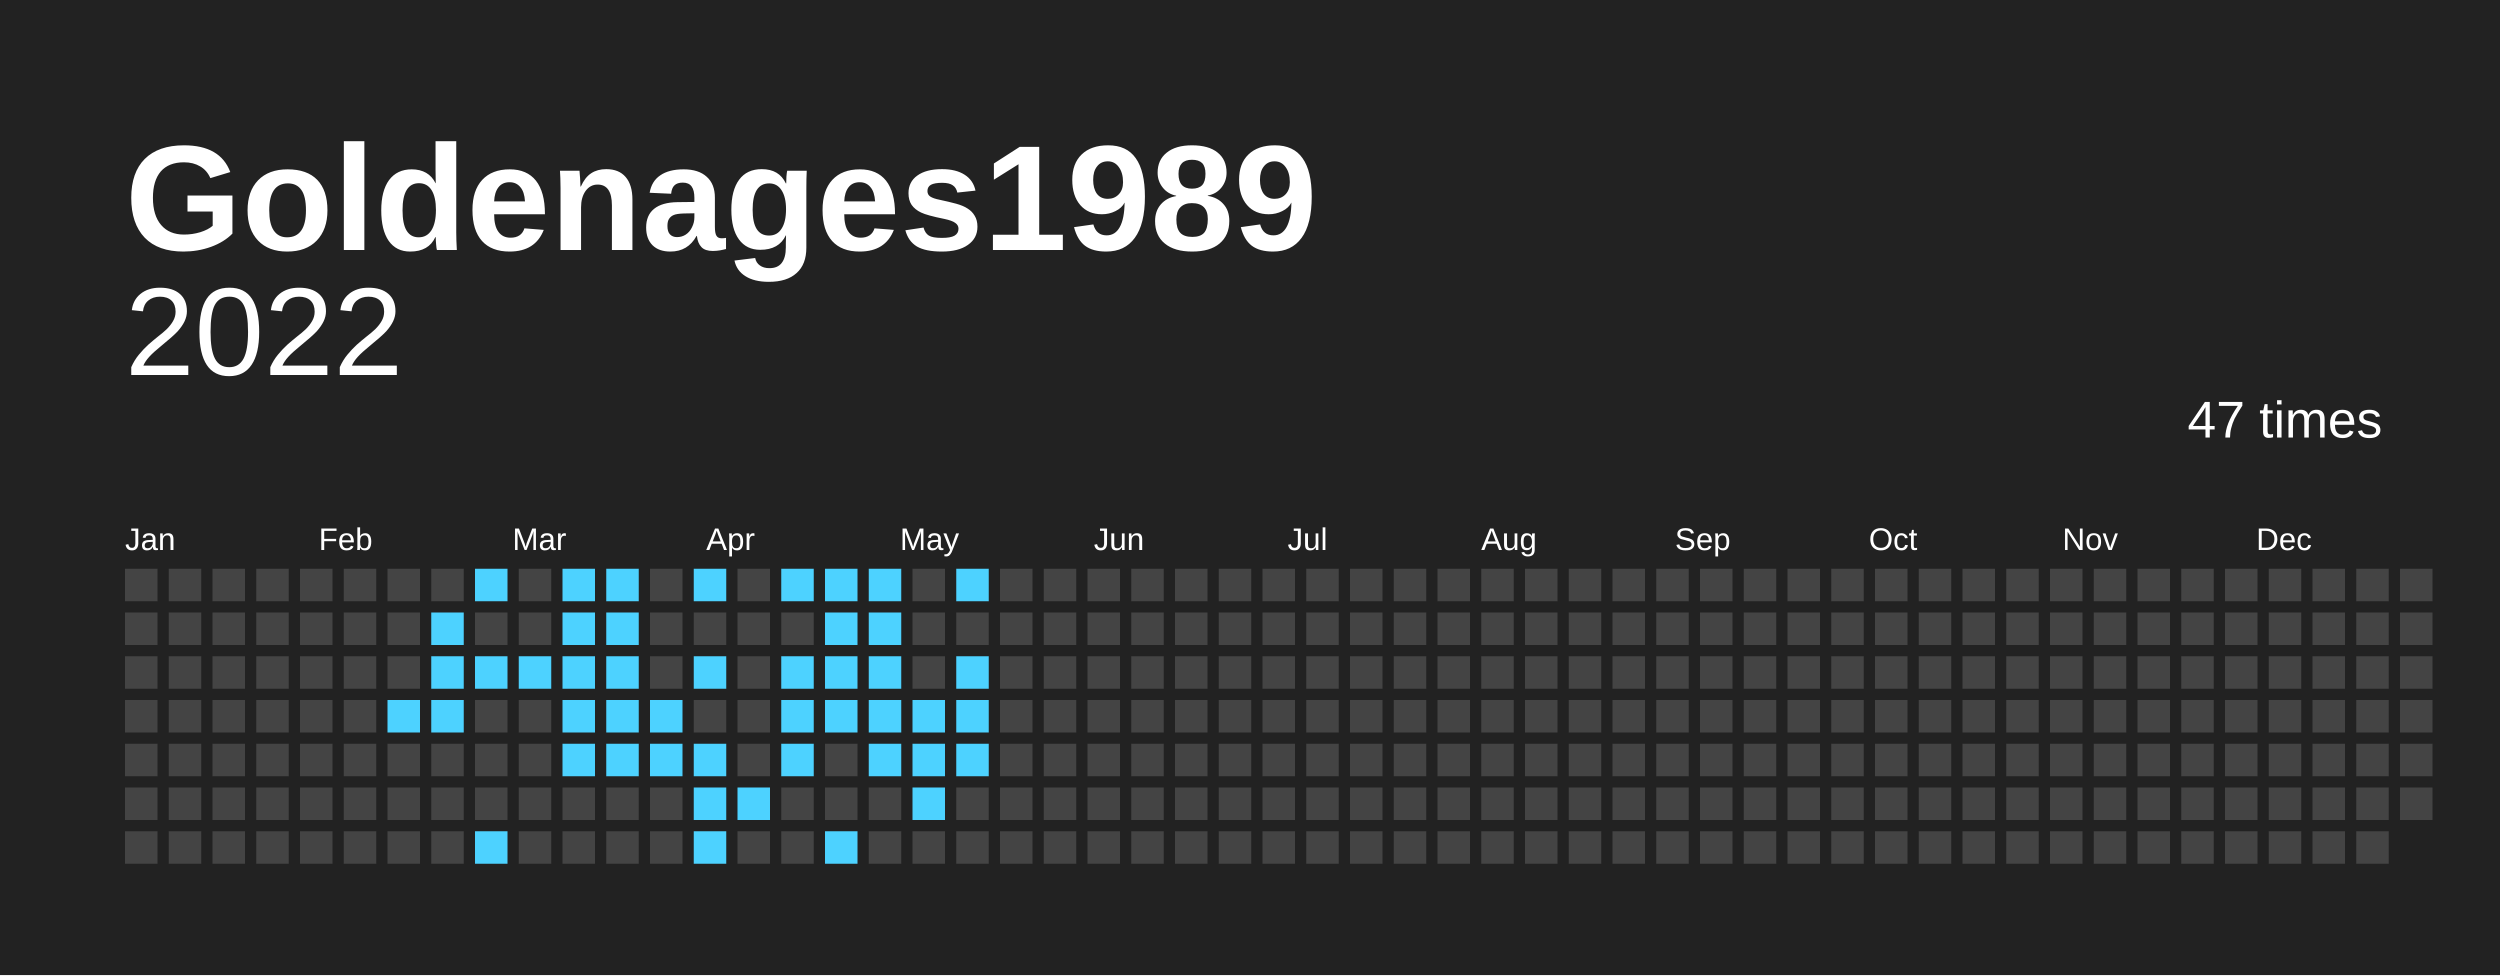
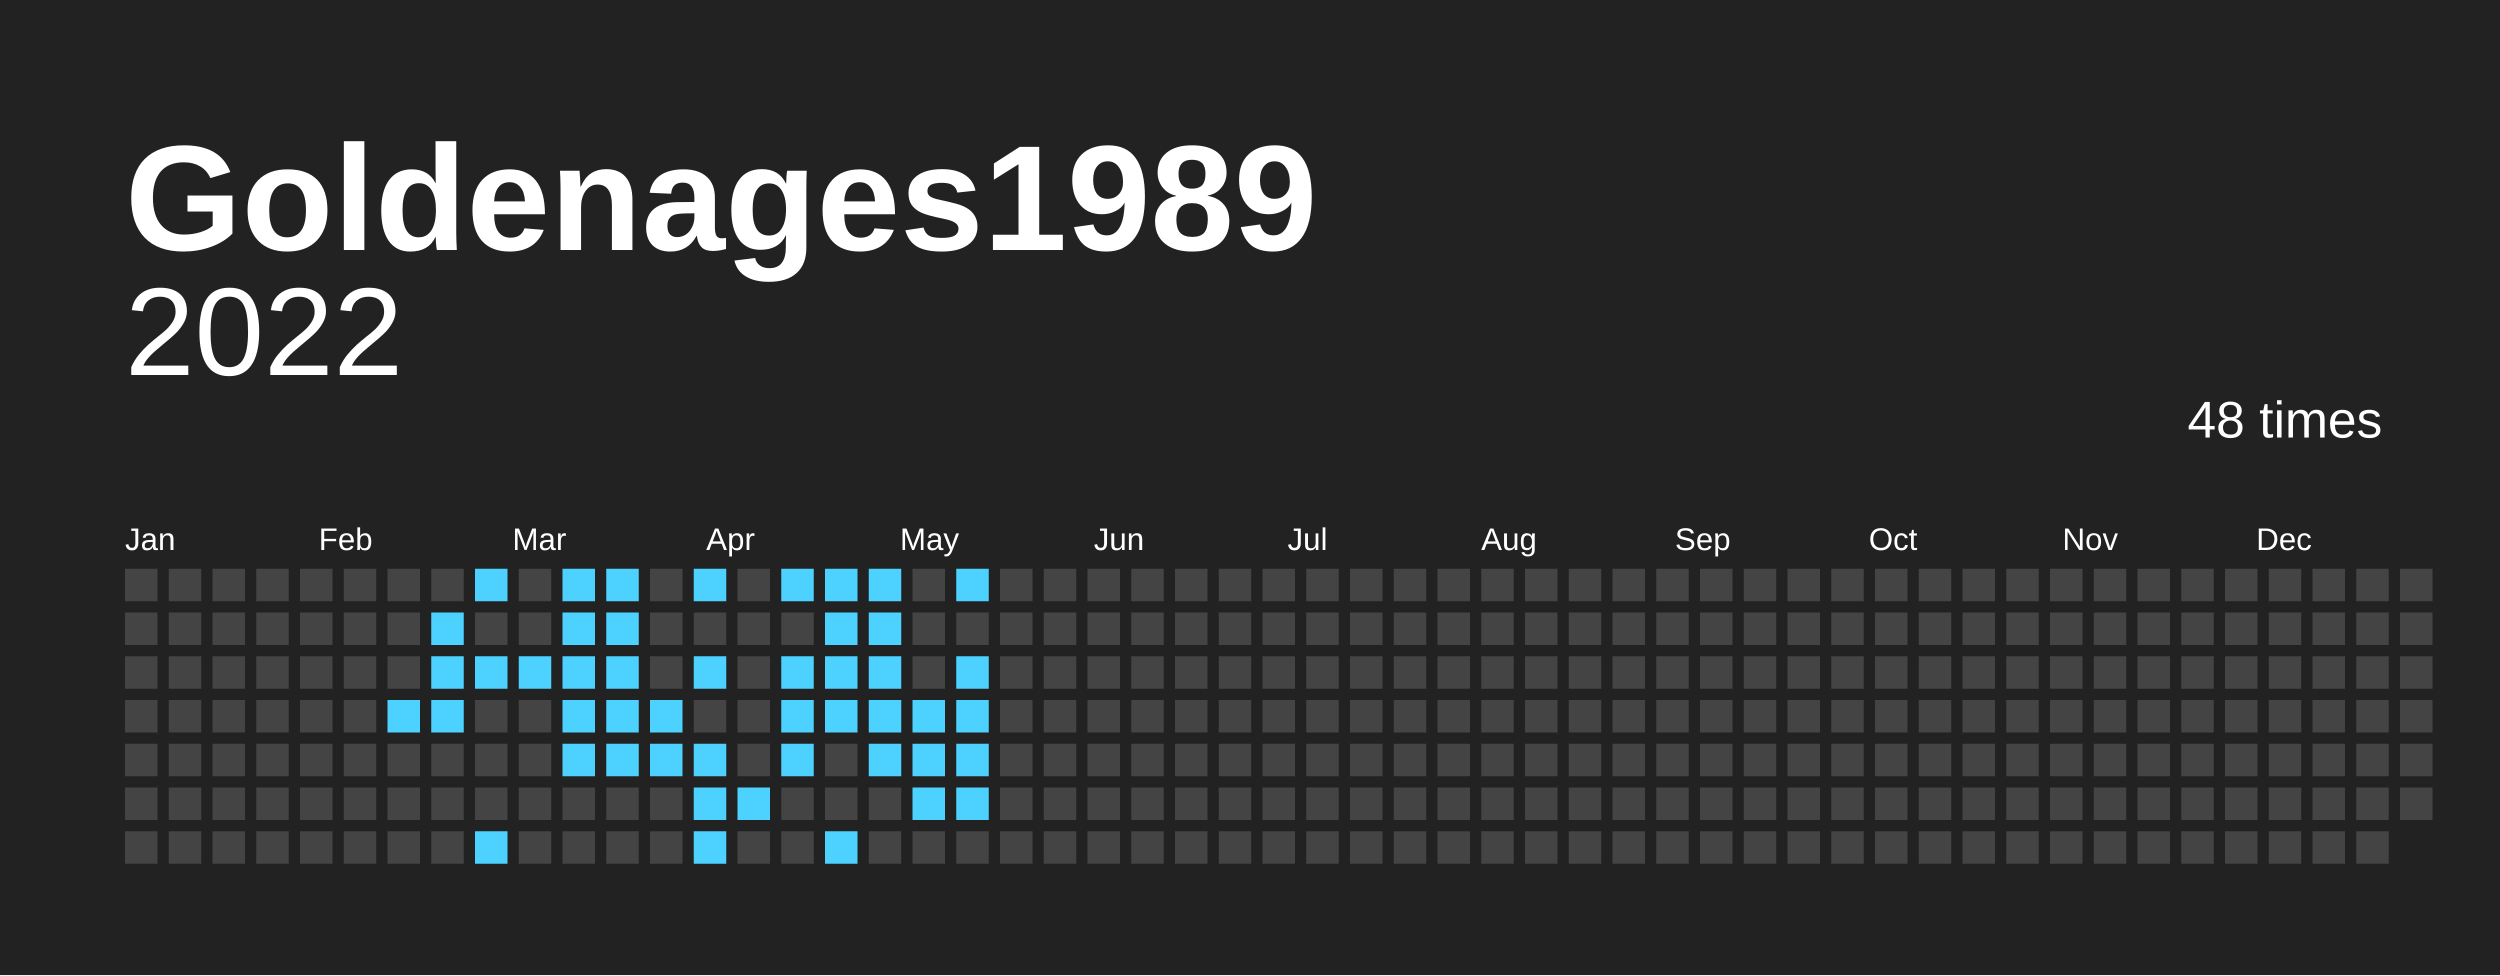
<svg xmlns="http://www.w3.org/2000/svg" baseProfile="full" height="78mm" version="1.1" viewBox="0,0,200,78" width="200mm">
  <defs />
  <rect fill="#222222" height="78" width="200" x="0" y="0" />
  <text fill="#FFFFFF" style="font-size:12px; font-family:Arial; font-weight:bold;" x="10" y="20">Goldenages1989</text>
  <text alignment-baseline="hanging" fill="#FFFFFF" style="font-size:10.0px; font-family:Arial;" x="10" y="30">2022</text>
-   <text alignment-baseline="hanging" fill="#FFFFFF" style="font-size:4.125px; font-family:Arial;" x="175" y="35">47 times</text>
+   <text alignment-baseline="hanging" fill="#FFFFFF" style="font-size:4.125px; font-family:Arial;" x="175" y="35">48 times</text>
  <text fill="#FFFFFF" style="font-size:2.5px; font-family:Arial" x="10.0" y="44">Jan</text>
  <text fill="#FFFFFF" style="font-size:2.5px; font-family:Arial" x="25.5" y="44">Feb</text>
  <text fill="#FFFFFF" style="font-size:2.5px; font-family:Arial" x="41.0" y="44">Mar</text>
  <text fill="#FFFFFF" style="font-size:2.5px; font-family:Arial" x="56.5" y="44">Apr</text>
  <text fill="#FFFFFF" style="font-size:2.5px; font-family:Arial" x="72.0" y="44">May</text>
  <text fill="#FFFFFF" style="font-size:2.5px; font-family:Arial" x="87.5" y="44">Jun</text>
  <text fill="#FFFFFF" style="font-size:2.5px; font-family:Arial" x="103.0" y="44">Jul</text>
  <text fill="#FFFFFF" style="font-size:2.5px; font-family:Arial" x="118.5" y="44">Aug</text>
  <text fill="#FFFFFF" style="font-size:2.5px; font-family:Arial" x="134.0" y="44">Sep</text>
  <text fill="#FFFFFF" style="font-size:2.5px; font-family:Arial" x="149.5" y="44">Oct</text>
  <text fill="#FFFFFF" style="font-size:2.5px; font-family:Arial" x="165.0" y="44">Nov</text>
  <text fill="#FFFFFF" style="font-size:2.5px; font-family:Arial" x="180.5" y="44">Dec</text>
  <rect fill="#444444" height="2.6" width="2.6" x="10.0" y="45.5" />
  <rect fill="#444444" height="2.6" width="2.6" x="10.0" y="49.0" />
  <rect fill="#444444" height="2.6" width="2.6" x="10.0" y="52.5" />
  <rect fill="#444444" height="2.6" width="2.6" x="10.0" y="56.0" />
  <rect fill="#444444" height="2.6" width="2.6" x="10.0" y="59.5" />
  <rect fill="#444444" height="2.6" width="2.6" x="10.0" y="63.0" />
  <rect fill="#444444" height="2.6" width="2.6" x="10.0" y="66.5" />
  <rect fill="#444444" height="2.6" width="2.6" x="13.5" y="45.5" />
  <rect fill="#444444" height="2.6" width="2.6" x="13.5" y="49.0" />
  <rect fill="#444444" height="2.6" width="2.6" x="13.5" y="52.5" />
  <rect fill="#444444" height="2.6" width="2.6" x="13.5" y="56.0" />
  <rect fill="#444444" height="2.6" width="2.6" x="13.5" y="59.5" />
  <rect fill="#444444" height="2.6" width="2.6" x="13.5" y="63.0" />
  <rect fill="#444444" height="2.6" width="2.6" x="13.5" y="66.5" />
  <rect fill="#444444" height="2.6" width="2.6" x="17.0" y="45.5" />
  <rect fill="#444444" height="2.6" width="2.6" x="17.0" y="49.0" />
  <rect fill="#444444" height="2.6" width="2.6" x="17.0" y="52.5" />
  <rect fill="#444444" height="2.6" width="2.6" x="17.0" y="56.0" />
  <rect fill="#444444" height="2.6" width="2.6" x="17.0" y="59.5" />
  <rect fill="#444444" height="2.6" width="2.6" x="17.0" y="63.0" />
  <rect fill="#444444" height="2.6" width="2.6" x="17.0" y="66.5" />
  <rect fill="#444444" height="2.6" width="2.6" x="20.5" y="45.5" />
  <rect fill="#444444" height="2.6" width="2.6" x="20.5" y="49.0" />
  <rect fill="#444444" height="2.6" width="2.6" x="20.5" y="52.5" />
  <rect fill="#444444" height="2.6" width="2.6" x="20.5" y="56.0" />
  <rect fill="#444444" height="2.6" width="2.6" x="20.5" y="59.5" />
  <rect fill="#444444" height="2.6" width="2.6" x="20.5" y="63.0" />
  <rect fill="#444444" height="2.6" width="2.6" x="20.5" y="66.5" />
  <rect fill="#444444" height="2.6" width="2.6" x="24.0" y="45.5" />
  <rect fill="#444444" height="2.6" width="2.6" x="24.0" y="49.0" />
  <rect fill="#444444" height="2.6" width="2.6" x="24.0" y="52.5" />
  <rect fill="#444444" height="2.6" width="2.6" x="24.0" y="56.0" />
  <rect fill="#444444" height="2.6" width="2.6" x="24.0" y="59.5" />
  <rect fill="#444444" height="2.6" width="2.6" x="24.0" y="63.0" />
  <rect fill="#444444" height="2.6" width="2.6" x="24.0" y="66.5" />
  <rect fill="#444444" height="2.6" width="2.6" x="27.5" y="45.5" />
  <rect fill="#444444" height="2.6" width="2.6" x="27.5" y="49.0" />
  <rect fill="#444444" height="2.6" width="2.6" x="27.5" y="52.5" />
  <rect fill="#444444" height="2.6" width="2.6" x="27.5" y="56.0" />
  <rect fill="#444444" height="2.6" width="2.6" x="27.5" y="59.5" />
  <rect fill="#444444" height="2.6" width="2.6" x="27.5" y="63.0" />
  <rect fill="#444444" height="2.6" width="2.6" x="27.5" y="66.5" />
  <rect fill="#444444" height="2.6" width="2.6" x="31.0" y="45.5" />
  <rect fill="#444444" height="2.6" width="2.6" x="31.0" y="49.0" />
  <rect fill="#444444" height="2.6" width="2.6" x="31.0" y="52.5" />
  <rect fill="#4DD2FF" height="2.6" width="2.6" x="31.0" y="56.0" />
  <rect fill="#444444" height="2.6" width="2.6" x="31.0" y="59.5" />
  <rect fill="#444444" height="2.6" width="2.6" x="31.0" y="63.0" />
  <rect fill="#444444" height="2.6" width="2.6" x="31.0" y="66.5" />
  <rect fill="#444444" height="2.6" width="2.6" x="34.5" y="45.5" />
  <rect fill="#4DD2FF" height="2.6" width="2.6" x="34.5" y="49.0" />
  <rect fill="#4DD2FF" height="2.6" width="2.6" x="34.5" y="52.5" />
  <rect fill="#4DD2FF" height="2.6" width="2.6" x="34.5" y="56.0" />
  <rect fill="#444444" height="2.6" width="2.6" x="34.5" y="59.5" />
  <rect fill="#444444" height="2.6" width="2.6" x="34.5" y="63.0" />
  <rect fill="#444444" height="2.6" width="2.6" x="34.5" y="66.5" />
  <rect fill="#4DD2FF" height="2.6" width="2.6" x="38.0" y="45.5" />
  <rect fill="#444444" height="2.6" width="2.6" x="38.0" y="49.0" />
  <rect fill="#4DD2FF" height="2.6" width="2.6" x="38.0" y="52.5" />
  <rect fill="#444444" height="2.6" width="2.6" x="38.0" y="56.0" />
  <rect fill="#444444" height="2.6" width="2.6" x="38.0" y="59.5" />
  <rect fill="#444444" height="2.6" width="2.6" x="38.0" y="63.0" />
  <rect fill="#4DD2FF" height="2.6" width="2.6" x="38.0" y="66.5" />
  <rect fill="#444444" height="2.6" width="2.6" x="41.5" y="45.5" />
  <rect fill="#444444" height="2.6" width="2.6" x="41.5" y="49.0" />
  <rect fill="#4DD2FF" height="2.6" width="2.6" x="41.5" y="52.5" />
  <rect fill="#444444" height="2.6" width="2.6" x="41.5" y="56.0" />
  <rect fill="#444444" height="2.6" width="2.6" x="41.5" y="59.5" />
  <rect fill="#444444" height="2.6" width="2.6" x="41.5" y="63.0" />
  <rect fill="#444444" height="2.6" width="2.6" x="41.5" y="66.5" />
  <rect fill="#4DD2FF" height="2.6" width="2.6" x="45.0" y="45.5" />
  <rect fill="#4DD2FF" height="2.6" width="2.6" x="45.0" y="49.0" />
  <rect fill="#4DD2FF" height="2.6" width="2.6" x="45.0" y="52.5" />
  <rect fill="#4DD2FF" height="2.6" width="2.6" x="45.0" y="56.0" />
  <rect fill="#4DD2FF" height="2.6" width="2.6" x="45.0" y="59.5" />
  <rect fill="#444444" height="2.6" width="2.6" x="45.0" y="63.0" />
  <rect fill="#444444" height="2.6" width="2.6" x="45.0" y="66.5" />
  <rect fill="#4DD2FF" height="2.6" width="2.6" x="48.5" y="45.5" />
  <rect fill="#4DD2FF" height="2.6" width="2.6" x="48.5" y="49.0" />
  <rect fill="#4DD2FF" height="2.6" width="2.6" x="48.5" y="52.5" />
  <rect fill="#4DD2FF" height="2.6" width="2.6" x="48.5" y="56.0" />
  <rect fill="#4DD2FF" height="2.6" width="2.6" x="48.5" y="59.5" />
  <rect fill="#444444" height="2.6" width="2.6" x="48.5" y="63.0" />
  <rect fill="#444444" height="2.6" width="2.6" x="48.5" y="66.5" />
  <rect fill="#444444" height="2.6" width="2.6" x="52.0" y="45.5" />
  <rect fill="#444444" height="2.6" width="2.6" x="52.0" y="49.0" />
  <rect fill="#444444" height="2.6" width="2.6" x="52.0" y="52.5" />
  <rect fill="#4DD2FF" height="2.6" width="2.6" x="52.0" y="56.0" />
  <rect fill="#4DD2FF" height="2.6" width="2.6" x="52.0" y="59.5" />
  <rect fill="#444444" height="2.6" width="2.6" x="52.0" y="63.0" />
  <rect fill="#444444" height="2.6" width="2.6" x="52.0" y="66.5" />
  <rect fill="#4DD2FF" height="2.6" width="2.6" x="55.5" y="45.5" />
  <rect fill="#444444" height="2.6" width="2.6" x="55.5" y="49.0" />
  <rect fill="#4DD2FF" height="2.6" width="2.6" x="55.5" y="52.5" />
  <rect fill="#444444" height="2.6" width="2.6" x="55.5" y="56.0" />
  <rect fill="#4DD2FF" height="2.6" width="2.6" x="55.5" y="59.5" />
  <rect fill="#4DD2FF" height="2.6" width="2.6" x="55.5" y="63.0" />
  <rect fill="#4DD2FF" height="2.6" width="2.6" x="55.5" y="66.5" />
  <rect fill="#444444" height="2.6" width="2.6" x="59.0" y="45.5" />
  <rect fill="#444444" height="2.6" width="2.6" x="59.0" y="49.0" />
  <rect fill="#444444" height="2.6" width="2.6" x="59.0" y="52.5" />
  <rect fill="#444444" height="2.6" width="2.6" x="59.0" y="56.0" />
  <rect fill="#444444" height="2.6" width="2.6" x="59.0" y="59.5" />
  <rect fill="#4DD2FF" height="2.6" width="2.6" x="59.0" y="63.0" />
  <rect fill="#444444" height="2.6" width="2.6" x="59.0" y="66.5" />
  <rect fill="#4DD2FF" height="2.6" width="2.6" x="62.5" y="45.5" />
  <rect fill="#444444" height="2.6" width="2.6" x="62.5" y="49.0" />
  <rect fill="#4DD2FF" height="2.6" width="2.6" x="62.5" y="52.5" />
  <rect fill="#4DD2FF" height="2.6" width="2.6" x="62.5" y="56.0" />
  <rect fill="#4DD2FF" height="2.6" width="2.6" x="62.5" y="59.5" />
  <rect fill="#444444" height="2.6" width="2.6" x="62.5" y="63.0" />
  <rect fill="#444444" height="2.6" width="2.6" x="62.5" y="66.5" />
  <rect fill="#4DD2FF" height="2.6" width="2.6" x="66.0" y="45.5" />
  <rect fill="#4DD2FF" height="2.6" width="2.6" x="66.0" y="49.0" />
  <rect fill="#4DD2FF" height="2.6" width="2.6" x="66.0" y="52.5" />
  <rect fill="#4DD2FF" height="2.6" width="2.6" x="66.0" y="56.0" />
  <rect fill="#444444" height="2.6" width="2.6" x="66.0" y="59.5" />
  <rect fill="#444444" height="2.6" width="2.6" x="66.0" y="63.0" />
  <rect fill="#4DD2FF" height="2.6" width="2.6" x="66.0" y="66.5" />
  <rect fill="#4DD2FF" height="2.6" width="2.6" x="69.5" y="45.5" />
  <rect fill="#4DD2FF" height="2.6" width="2.6" x="69.5" y="49.0" />
  <rect fill="#4DD2FF" height="2.6" width="2.6" x="69.5" y="52.5" />
  <rect fill="#4DD2FF" height="2.6" width="2.6" x="69.5" y="56.0" />
  <rect fill="#4DD2FF" height="2.6" width="2.6" x="69.5" y="59.5" />
  <rect fill="#444444" height="2.6" width="2.6" x="69.5" y="63.0" />
  <rect fill="#444444" height="2.6" width="2.6" x="69.5" y="66.5" />
  <rect fill="#444444" height="2.6" width="2.6" x="73.0" y="45.5" />
  <rect fill="#444444" height="2.6" width="2.6" x="73.0" y="49.0" />
  <rect fill="#444444" height="2.6" width="2.6" x="73.0" y="52.5" />
  <rect fill="#4DD2FF" height="2.6" width="2.6" x="73.0" y="56.0" />
  <rect fill="#4DD2FF" height="2.6" width="2.6" x="73.0" y="59.5" />
  <rect fill="#4DD2FF" height="2.6" width="2.6" x="73.0" y="63.0" />
  <rect fill="#444444" height="2.6" width="2.6" x="73.0" y="66.5" />
  <rect fill="#4DD2FF" height="2.6" width="2.6" x="76.5" y="45.5" />
  <rect fill="#444444" height="2.6" width="2.6" x="76.5" y="49.0" />
  <rect fill="#4DD2FF" height="2.6" width="2.6" x="76.5" y="52.5" />
  <rect fill="#4DD2FF" height="2.6" width="2.6" x="76.5" y="56.0" />
  <rect fill="#4DD2FF" height="2.6" width="2.6" x="76.5" y="59.5" />
-   <rect fill="#444444" height="2.6" width="2.6" x="76.5" y="63.0" />
+   <rect fill="#4DD2FF" height="2.6" width="2.6" x="76.5" y="63.0" />
  <rect fill="#444444" height="2.6" width="2.6" x="76.5" y="66.5" />
  <rect fill="#444444" height="2.6" width="2.6" x="80.0" y="45.5" />
  <rect fill="#444444" height="2.6" width="2.6" x="80.0" y="49.0" />
  <rect fill="#444444" height="2.6" width="2.6" x="80.0" y="52.5" />
  <rect fill="#444444" height="2.6" width="2.6" x="80.0" y="56.0" />
  <rect fill="#444444" height="2.6" width="2.6" x="80.0" y="59.5" />
  <rect fill="#444444" height="2.6" width="2.6" x="80.0" y="63.0" />
  <rect fill="#444444" height="2.6" width="2.6" x="80.0" y="66.5" />
  <rect fill="#444444" height="2.6" width="2.6" x="83.5" y="45.5" />
  <rect fill="#444444" height="2.6" width="2.6" x="83.5" y="49.0" />
  <rect fill="#444444" height="2.6" width="2.6" x="83.5" y="52.5" />
  <rect fill="#444444" height="2.6" width="2.6" x="83.5" y="56.0" />
  <rect fill="#444444" height="2.6" width="2.6" x="83.5" y="59.5" />
  <rect fill="#444444" height="2.6" width="2.6" x="83.5" y="63.0" />
  <rect fill="#444444" height="2.6" width="2.6" x="83.5" y="66.5" />
  <rect fill="#444444" height="2.6" width="2.6" x="87.0" y="45.5" />
  <rect fill="#444444" height="2.6" width="2.6" x="87.0" y="49.0" />
  <rect fill="#444444" height="2.6" width="2.6" x="87.0" y="52.5" />
  <rect fill="#444444" height="2.6" width="2.6" x="87.0" y="56.0" />
  <rect fill="#444444" height="2.6" width="2.6" x="87.0" y="59.5" />
  <rect fill="#444444" height="2.6" width="2.6" x="87.0" y="63.0" />
  <rect fill="#444444" height="2.6" width="2.6" x="87.0" y="66.5" />
  <rect fill="#444444" height="2.6" width="2.6" x="90.5" y="45.5" />
  <rect fill="#444444" height="2.6" width="2.6" x="90.5" y="49.0" />
  <rect fill="#444444" height="2.6" width="2.6" x="90.5" y="52.5" />
  <rect fill="#444444" height="2.6" width="2.6" x="90.5" y="56.0" />
  <rect fill="#444444" height="2.6" width="2.6" x="90.5" y="59.5" />
  <rect fill="#444444" height="2.6" width="2.6" x="90.5" y="63.0" />
  <rect fill="#444444" height="2.6" width="2.6" x="90.5" y="66.5" />
  <rect fill="#444444" height="2.6" width="2.6" x="94.0" y="45.5" />
  <rect fill="#444444" height="2.6" width="2.6" x="94.0" y="49.0" />
  <rect fill="#444444" height="2.6" width="2.6" x="94.0" y="52.5" />
  <rect fill="#444444" height="2.6" width="2.6" x="94.0" y="56.0" />
  <rect fill="#444444" height="2.6" width="2.6" x="94.0" y="59.5" />
  <rect fill="#444444" height="2.6" width="2.6" x="94.0" y="63.0" />
  <rect fill="#444444" height="2.6" width="2.6" x="94.0" y="66.5" />
  <rect fill="#444444" height="2.6" width="2.6" x="97.5" y="45.5" />
  <rect fill="#444444" height="2.6" width="2.6" x="97.5" y="49.0" />
  <rect fill="#444444" height="2.6" width="2.6" x="97.5" y="52.5" />
  <rect fill="#444444" height="2.6" width="2.6" x="97.5" y="56.0" />
  <rect fill="#444444" height="2.6" width="2.6" x="97.5" y="59.5" />
  <rect fill="#444444" height="2.6" width="2.6" x="97.5" y="63.0" />
  <rect fill="#444444" height="2.6" width="2.6" x="97.5" y="66.5" />
  <rect fill="#444444" height="2.6" width="2.6" x="101.0" y="45.5" />
  <rect fill="#444444" height="2.6" width="2.6" x="101.0" y="49.0" />
  <rect fill="#444444" height="2.6" width="2.6" x="101.0" y="52.5" />
  <rect fill="#444444" height="2.6" width="2.6" x="101.0" y="56.0" />
  <rect fill="#444444" height="2.6" width="2.6" x="101.0" y="59.5" />
  <rect fill="#444444" height="2.6" width="2.6" x="101.0" y="63.0" />
  <rect fill="#444444" height="2.6" width="2.6" x="101.0" y="66.5" />
  <rect fill="#444444" height="2.6" width="2.6" x="104.5" y="45.5" />
  <rect fill="#444444" height="2.6" width="2.6" x="104.5" y="49.0" />
  <rect fill="#444444" height="2.6" width="2.6" x="104.5" y="52.5" />
  <rect fill="#444444" height="2.6" width="2.6" x="104.5" y="56.0" />
  <rect fill="#444444" height="2.6" width="2.6" x="104.5" y="59.5" />
  <rect fill="#444444" height="2.6" width="2.6" x="104.5" y="63.0" />
  <rect fill="#444444" height="2.6" width="2.6" x="104.5" y="66.5" />
  <rect fill="#444444" height="2.6" width="2.6" x="108.0" y="45.5" />
  <rect fill="#444444" height="2.6" width="2.6" x="108.0" y="49.0" />
  <rect fill="#444444" height="2.6" width="2.6" x="108.0" y="52.5" />
  <rect fill="#444444" height="2.6" width="2.6" x="108.0" y="56.0" />
  <rect fill="#444444" height="2.6" width="2.6" x="108.0" y="59.5" />
  <rect fill="#444444" height="2.6" width="2.6" x="108.0" y="63.0" />
  <rect fill="#444444" height="2.6" width="2.6" x="108.0" y="66.5" />
  <rect fill="#444444" height="2.6" width="2.6" x="111.5" y="45.5" />
  <rect fill="#444444" height="2.6" width="2.6" x="111.5" y="49.0" />
  <rect fill="#444444" height="2.6" width="2.6" x="111.5" y="52.5" />
  <rect fill="#444444" height="2.6" width="2.6" x="111.5" y="56.0" />
  <rect fill="#444444" height="2.6" width="2.6" x="111.5" y="59.5" />
  <rect fill="#444444" height="2.6" width="2.6" x="111.5" y="63.0" />
  <rect fill="#444444" height="2.6" width="2.6" x="111.5" y="66.5" />
  <rect fill="#444444" height="2.6" width="2.6" x="115.0" y="45.5" />
  <rect fill="#444444" height="2.6" width="2.6" x="115.0" y="49.0" />
  <rect fill="#444444" height="2.6" width="2.6" x="115.0" y="52.5" />
  <rect fill="#444444" height="2.6" width="2.6" x="115.0" y="56.0" />
  <rect fill="#444444" height="2.6" width="2.6" x="115.0" y="59.5" />
  <rect fill="#444444" height="2.6" width="2.6" x="115.0" y="63.0" />
  <rect fill="#444444" height="2.6" width="2.6" x="115.0" y="66.5" />
  <rect fill="#444444" height="2.6" width="2.6" x="118.5" y="45.5" />
  <rect fill="#444444" height="2.6" width="2.6" x="118.5" y="49.0" />
  <rect fill="#444444" height="2.6" width="2.6" x="118.5" y="52.5" />
  <rect fill="#444444" height="2.6" width="2.6" x="118.5" y="56.0" />
  <rect fill="#444444" height="2.6" width="2.6" x="118.5" y="59.5" />
  <rect fill="#444444" height="2.6" width="2.6" x="118.5" y="63.0" />
  <rect fill="#444444" height="2.6" width="2.6" x="118.5" y="66.5" />
  <rect fill="#444444" height="2.6" width="2.6" x="122.0" y="45.5" />
  <rect fill="#444444" height="2.6" width="2.6" x="122.0" y="49.0" />
  <rect fill="#444444" height="2.6" width="2.6" x="122.0" y="52.5" />
  <rect fill="#444444" height="2.6" width="2.6" x="122.0" y="56.0" />
  <rect fill="#444444" height="2.6" width="2.6" x="122.0" y="59.5" />
  <rect fill="#444444" height="2.6" width="2.6" x="122.0" y="63.0" />
  <rect fill="#444444" height="2.6" width="2.6" x="122.0" y="66.5" />
  <rect fill="#444444" height="2.6" width="2.6" x="125.5" y="45.5" />
  <rect fill="#444444" height="2.6" width="2.6" x="125.5" y="49.0" />
  <rect fill="#444444" height="2.6" width="2.6" x="125.5" y="52.5" />
  <rect fill="#444444" height="2.6" width="2.6" x="125.5" y="56.0" />
  <rect fill="#444444" height="2.6" width="2.6" x="125.5" y="59.5" />
  <rect fill="#444444" height="2.6" width="2.6" x="125.5" y="63.0" />
  <rect fill="#444444" height="2.6" width="2.6" x="125.5" y="66.5" />
  <rect fill="#444444" height="2.6" width="2.6" x="129.0" y="45.5" />
  <rect fill="#444444" height="2.6" width="2.6" x="129.0" y="49.0" />
  <rect fill="#444444" height="2.6" width="2.6" x="129.0" y="52.5" />
  <rect fill="#444444" height="2.6" width="2.6" x="129.0" y="56.0" />
  <rect fill="#444444" height="2.6" width="2.6" x="129.0" y="59.5" />
  <rect fill="#444444" height="2.6" width="2.6" x="129.0" y="63.0" />
  <rect fill="#444444" height="2.6" width="2.6" x="129.0" y="66.5" />
  <rect fill="#444444" height="2.6" width="2.6" x="132.5" y="45.5" />
  <rect fill="#444444" height="2.6" width="2.6" x="132.5" y="49.0" />
  <rect fill="#444444" height="2.6" width="2.6" x="132.5" y="52.5" />
  <rect fill="#444444" height="2.6" width="2.6" x="132.5" y="56.0" />
  <rect fill="#444444" height="2.6" width="2.6" x="132.5" y="59.5" />
  <rect fill="#444444" height="2.6" width="2.6" x="132.5" y="63.0" />
  <rect fill="#444444" height="2.6" width="2.6" x="132.5" y="66.5" />
  <rect fill="#444444" height="2.6" width="2.6" x="136.0" y="45.5" />
  <rect fill="#444444" height="2.6" width="2.6" x="136.0" y="49.0" />
  <rect fill="#444444" height="2.6" width="2.6" x="136.0" y="52.5" />
  <rect fill="#444444" height="2.6" width="2.6" x="136.0" y="56.0" />
  <rect fill="#444444" height="2.6" width="2.6" x="136.0" y="59.5" />
  <rect fill="#444444" height="2.6" width="2.6" x="136.0" y="63.0" />
  <rect fill="#444444" height="2.6" width="2.6" x="136.0" y="66.5" />
  <rect fill="#444444" height="2.6" width="2.6" x="139.5" y="45.5" />
  <rect fill="#444444" height="2.6" width="2.6" x="139.5" y="49.0" />
  <rect fill="#444444" height="2.6" width="2.6" x="139.5" y="52.5" />
  <rect fill="#444444" height="2.6" width="2.6" x="139.5" y="56.0" />
  <rect fill="#444444" height="2.6" width="2.6" x="139.5" y="59.5" />
  <rect fill="#444444" height="2.6" width="2.6" x="139.5" y="63.0" />
  <rect fill="#444444" height="2.6" width="2.6" x="139.5" y="66.5" />
  <rect fill="#444444" height="2.6" width="2.6" x="143.0" y="45.5" />
  <rect fill="#444444" height="2.6" width="2.6" x="143.0" y="49.0" />
  <rect fill="#444444" height="2.6" width="2.6" x="143.0" y="52.5" />
  <rect fill="#444444" height="2.6" width="2.6" x="143.0" y="56.0" />
  <rect fill="#444444" height="2.6" width="2.6" x="143.0" y="59.5" />
  <rect fill="#444444" height="2.6" width="2.6" x="143.0" y="63.0" />
  <rect fill="#444444" height="2.6" width="2.6" x="143.0" y="66.5" />
  <rect fill="#444444" height="2.6" width="2.6" x="146.5" y="45.5" />
  <rect fill="#444444" height="2.6" width="2.6" x="146.5" y="49.0" />
  <rect fill="#444444" height="2.6" width="2.6" x="146.5" y="52.5" />
  <rect fill="#444444" height="2.6" width="2.6" x="146.5" y="56.0" />
  <rect fill="#444444" height="2.6" width="2.6" x="146.5" y="59.5" />
  <rect fill="#444444" height="2.6" width="2.6" x="146.5" y="63.0" />
  <rect fill="#444444" height="2.6" width="2.6" x="146.5" y="66.5" />
  <rect fill="#444444" height="2.6" width="2.6" x="150.0" y="45.5" />
  <rect fill="#444444" height="2.6" width="2.6" x="150.0" y="49.0" />
  <rect fill="#444444" height="2.6" width="2.6" x="150.0" y="52.5" />
  <rect fill="#444444" height="2.6" width="2.6" x="150.0" y="56.0" />
  <rect fill="#444444" height="2.6" width="2.6" x="150.0" y="59.5" />
  <rect fill="#444444" height="2.6" width="2.6" x="150.0" y="63.0" />
  <rect fill="#444444" height="2.6" width="2.6" x="150.0" y="66.5" />
  <rect fill="#444444" height="2.6" width="2.6" x="153.5" y="45.5" />
  <rect fill="#444444" height="2.6" width="2.6" x="153.5" y="49.0" />
  <rect fill="#444444" height="2.6" width="2.6" x="153.5" y="52.5" />
  <rect fill="#444444" height="2.6" width="2.6" x="153.5" y="56.0" />
  <rect fill="#444444" height="2.6" width="2.6" x="153.5" y="59.5" />
  <rect fill="#444444" height="2.6" width="2.6" x="153.5" y="63.0" />
  <rect fill="#444444" height="2.6" width="2.6" x="153.5" y="66.5" />
  <rect fill="#444444" height="2.6" width="2.6" x="157.0" y="45.5" />
  <rect fill="#444444" height="2.6" width="2.6" x="157.0" y="49.0" />
  <rect fill="#444444" height="2.6" width="2.6" x="157.0" y="52.5" />
  <rect fill="#444444" height="2.6" width="2.6" x="157.0" y="56.0" />
  <rect fill="#444444" height="2.6" width="2.6" x="157.0" y="59.5" />
  <rect fill="#444444" height="2.6" width="2.6" x="157.0" y="63.0" />
  <rect fill="#444444" height="2.6" width="2.6" x="157.0" y="66.5" />
  <rect fill="#444444" height="2.6" width="2.6" x="160.5" y="45.5" />
  <rect fill="#444444" height="2.6" width="2.6" x="160.5" y="49.0" />
  <rect fill="#444444" height="2.6" width="2.6" x="160.5" y="52.5" />
  <rect fill="#444444" height="2.6" width="2.6" x="160.5" y="56.0" />
  <rect fill="#444444" height="2.6" width="2.6" x="160.5" y="59.5" />
  <rect fill="#444444" height="2.6" width="2.6" x="160.5" y="63.0" />
  <rect fill="#444444" height="2.6" width="2.6" x="160.5" y="66.5" />
  <rect fill="#444444" height="2.6" width="2.6" x="164.0" y="45.5" />
  <rect fill="#444444" height="2.6" width="2.6" x="164.0" y="49.0" />
  <rect fill="#444444" height="2.6" width="2.6" x="164.0" y="52.5" />
  <rect fill="#444444" height="2.6" width="2.6" x="164.0" y="56.0" />
  <rect fill="#444444" height="2.6" width="2.6" x="164.0" y="59.5" />
  <rect fill="#444444" height="2.6" width="2.6" x="164.0" y="63.0" />
  <rect fill="#444444" height="2.6" width="2.6" x="164.0" y="66.5" />
  <rect fill="#444444" height="2.6" width="2.6" x="167.5" y="45.5" />
  <rect fill="#444444" height="2.6" width="2.6" x="167.5" y="49.0" />
  <rect fill="#444444" height="2.6" width="2.6" x="167.5" y="52.5" />
  <rect fill="#444444" height="2.6" width="2.6" x="167.5" y="56.0" />
  <rect fill="#444444" height="2.6" width="2.6" x="167.5" y="59.5" />
  <rect fill="#444444" height="2.6" width="2.6" x="167.5" y="63.0" />
  <rect fill="#444444" height="2.6" width="2.6" x="167.5" y="66.5" />
  <rect fill="#444444" height="2.6" width="2.6" x="171.0" y="45.5" />
  <rect fill="#444444" height="2.6" width="2.6" x="171.0" y="49.0" />
  <rect fill="#444444" height="2.6" width="2.6" x="171.0" y="52.5" />
  <rect fill="#444444" height="2.6" width="2.6" x="171.0" y="56.0" />
  <rect fill="#444444" height="2.6" width="2.6" x="171.0" y="59.5" />
  <rect fill="#444444" height="2.6" width="2.6" x="171.0" y="63.0" />
  <rect fill="#444444" height="2.6" width="2.6" x="171.0" y="66.5" />
  <rect fill="#444444" height="2.6" width="2.6" x="174.5" y="45.5" />
  <rect fill="#444444" height="2.6" width="2.6" x="174.5" y="49.0" />
  <rect fill="#444444" height="2.6" width="2.6" x="174.5" y="52.5" />
  <rect fill="#444444" height="2.6" width="2.6" x="174.5" y="56.0" />
  <rect fill="#444444" height="2.6" width="2.6" x="174.5" y="59.5" />
  <rect fill="#444444" height="2.6" width="2.6" x="174.5" y="63.0" />
  <rect fill="#444444" height="2.6" width="2.6" x="174.5" y="66.5" />
  <rect fill="#444444" height="2.6" width="2.6" x="178.0" y="45.5" />
  <rect fill="#444444" height="2.6" width="2.6" x="178.0" y="49.0" />
  <rect fill="#444444" height="2.6" width="2.6" x="178.0" y="52.5" />
  <rect fill="#444444" height="2.6" width="2.6" x="178.0" y="56.0" />
  <rect fill="#444444" height="2.6" width="2.6" x="178.0" y="59.5" />
  <rect fill="#444444" height="2.6" width="2.6" x="178.0" y="63.0" />
  <rect fill="#444444" height="2.6" width="2.6" x="178.0" y="66.5" />
  <rect fill="#444444" height="2.6" width="2.6" x="181.5" y="45.5" />
  <rect fill="#444444" height="2.6" width="2.6" x="181.5" y="49.0" />
  <rect fill="#444444" height="2.6" width="2.6" x="181.5" y="52.5" />
  <rect fill="#444444" height="2.6" width="2.6" x="181.5" y="56.0" />
  <rect fill="#444444" height="2.6" width="2.6" x="181.5" y="59.5" />
  <rect fill="#444444" height="2.6" width="2.6" x="181.5" y="63.0" />
  <rect fill="#444444" height="2.6" width="2.6" x="181.5" y="66.5" />
  <rect fill="#444444" height="2.6" width="2.6" x="185.0" y="45.5" />
  <rect fill="#444444" height="2.6" width="2.6" x="185.0" y="49.0" />
  <rect fill="#444444" height="2.6" width="2.6" x="185.0" y="52.5" />
  <rect fill="#444444" height="2.6" width="2.6" x="185.0" y="56.0" />
  <rect fill="#444444" height="2.6" width="2.6" x="185.0" y="59.5" />
  <rect fill="#444444" height="2.6" width="2.6" x="185.0" y="63.0" />
  <rect fill="#444444" height="2.6" width="2.6" x="185.0" y="66.5" />
  <rect fill="#444444" height="2.6" width="2.6" x="188.5" y="45.5" />
  <rect fill="#444444" height="2.6" width="2.6" x="188.5" y="49.0" />
  <rect fill="#444444" height="2.6" width="2.6" x="188.5" y="52.5" />
  <rect fill="#444444" height="2.6" width="2.6" x="188.5" y="56.0" />
  <rect fill="#444444" height="2.6" width="2.6" x="188.5" y="59.5" />
  <rect fill="#444444" height="2.6" width="2.6" x="188.5" y="63.0" />
  <rect fill="#444444" height="2.6" width="2.6" x="188.5" y="66.5" />
  <rect fill="#444444" height="2.6" width="2.6" x="192.0" y="45.5" />
  <rect fill="#444444" height="2.6" width="2.6" x="192.0" y="49.0" />
  <rect fill="#444444" height="2.6" width="2.6" x="192.0" y="52.5" />
  <rect fill="#444444" height="2.6" width="2.6" x="192.0" y="56.0" />
  <rect fill="#444444" height="2.6" width="2.6" x="192.0" y="59.5" />
  <rect fill="#444444" height="2.6" width="2.6" x="192.0" y="63.0" />
</svg>
